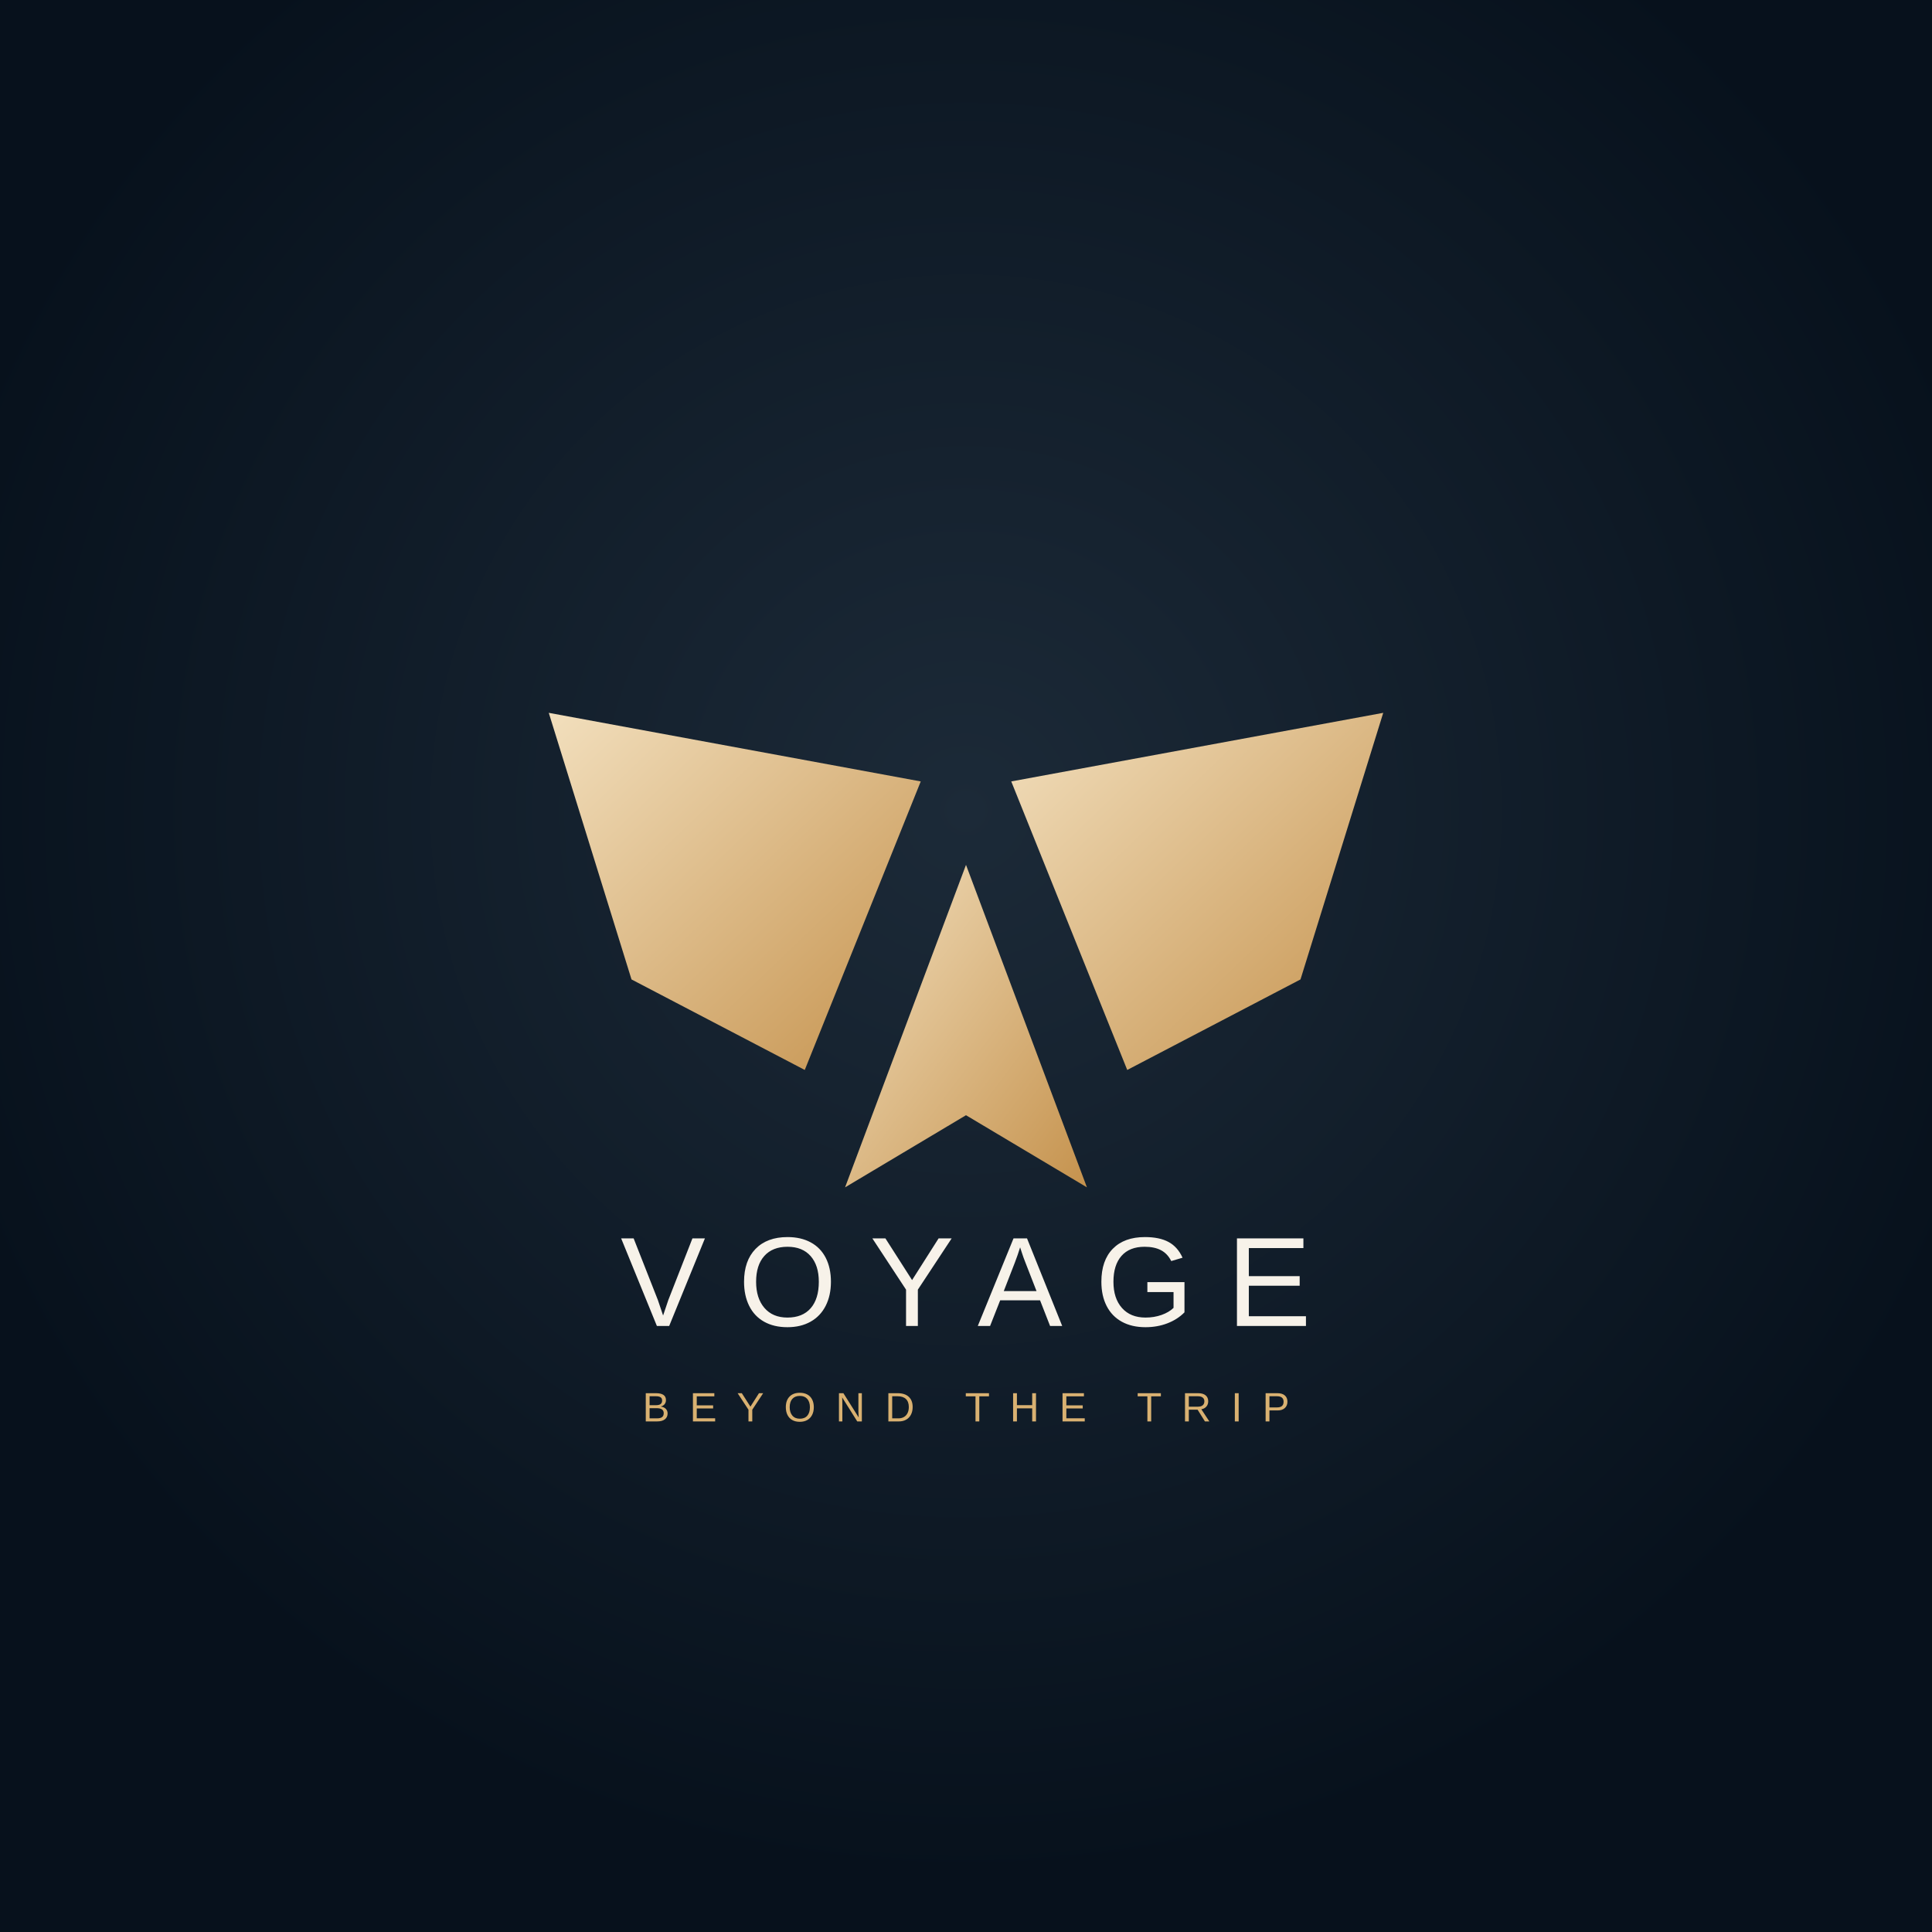
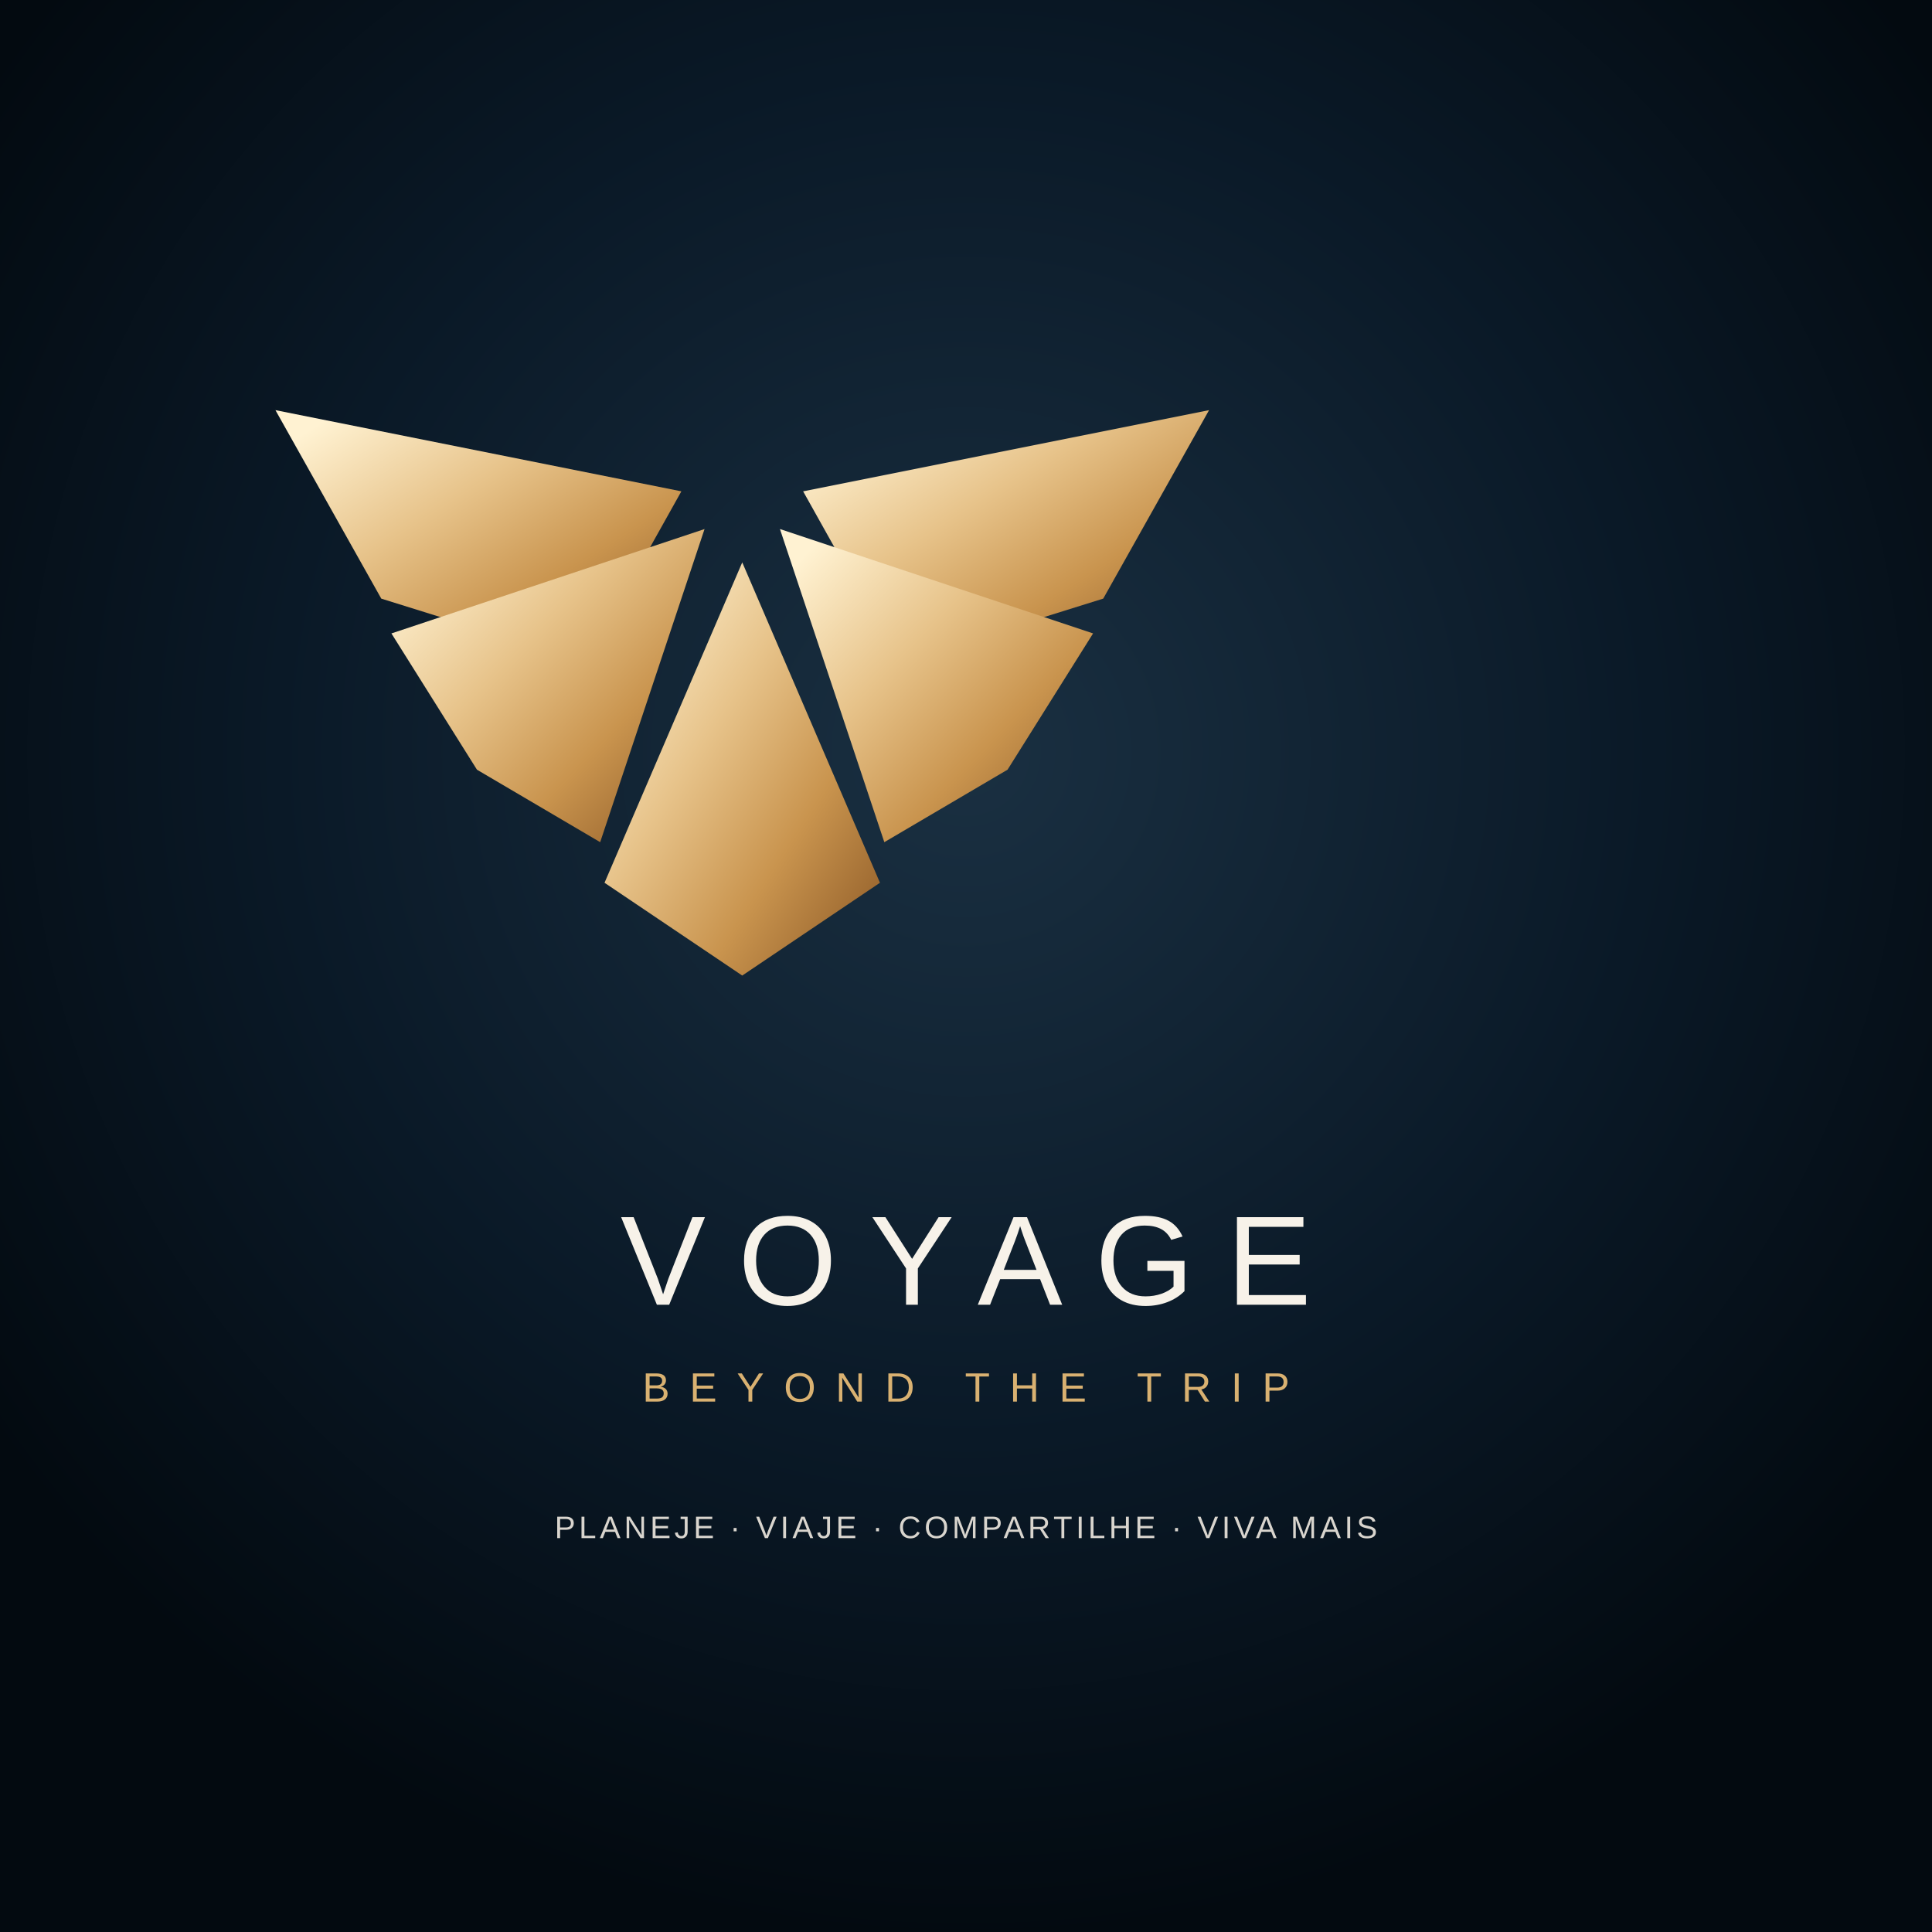
- <svg xmlns="http://www.w3.org/2000/svg" viewBox="0 0 2732 2732">
+ <svg xmlns="http://www.w3.org/2000/svg" viewBox="0 0 2732 2732" role="img" aria-labelledby="title">
  <defs>
-     <radialGradient id="halo" cx="50%" cy="42%" r="55%">
-       <stop offset="0" stop-color="#1c2a38" />
-       <stop offset="1" stop-color="#07111c" />
+     <radialGradient id="halo" cx="50%" cy="39%" r="61%">
+       <stop offset="0" stop-color="#1a3042" />
+       <stop offset="0.58" stop-color="#0a1927" />
+       <stop offset="1" stop-color="#030a10" />
    </radialGradient>
-     <linearGradient id="gold" x1="0" y1="0" x2="1" y2="1">
-       <stop offset="0" stop-color="#f2dfbd" />
-       <stop offset="1" stop-color="#c5924d" />
+     <linearGradient id="gold" x1="0.08" y1="0.08" x2="0.92" y2="0.9">
+       <stop offset="0" stop-color="#fff2d2" />
+       <stop offset="0.38" stop-color="#e7c38a" />
+       <stop offset="0.72" stop-color="#c9944e" />
+       <stop offset="1" stop-color="#9b672f" />
    </linearGradient>
  </defs>
  <rect width="2732" height="2732" fill="url(#halo)" />
-   <g transform="translate(0 20)" fill="url(#gold)">
-     <path d="M776 988 1302 1085 1138 1493 893 1365Z" />
-     <path d="m1956 988-526 97 164 408 245-128Z" />
-     <path d="m1366 1203 171 456-171-102-171 102Z" />
+   <g transform="translate(0 -35) scale(2.05) translate(-700 -510)" fill="url(#gold)">
+     <path d="M890 810 1170 866 1104 984 963 940Z" />
+     <path d="M1534 810 1254 866 1320 984 1461 940Z" />
+     <path d="M970 964 1186 892 1114 1108 1029 1058Z" />
+     <path d="M1454 964 1238 892 1310 1108 1395 1058Z" />
+     <path d="M1212 915 1307 1136 1212 1200 1117 1136Z" />
  </g>
-   <text x="1366" y="1875" fill="#f7f2e9" text-anchor="middle" font-size="180" letter-spacing="46" font-family="Arial,Helvetica,sans-serif">VOYAGE</text>
-   <text x="1366" y="2010" fill="#d9b171" text-anchor="middle" font-size="58" letter-spacing="28" font-family="Arial,Helvetica,sans-serif">BEYOND THE TRIP</text>
+   <text x="1366" y="1845" fill="#f7f2e9" text-anchor="middle" font-size="180" letter-spacing="46" font-family="Arial,Helvetica,sans-serif">VOYAGE</text>
+   <text x="1366" y="1982" fill="#d9b171" text-anchor="middle" font-size="58" letter-spacing="28" font-family="Arial,Helvetica,sans-serif">BEYOND THE TRIP</text>
+   <text x="1366" y="2175" fill="#d9d5ce" text-anchor="middle" font-size="44" letter-spacing="5" font-family="Arial,Helvetica,sans-serif">PLANEJE · VIAJE · COMPARTILHE · VIVA MAIS</text>
</svg>
